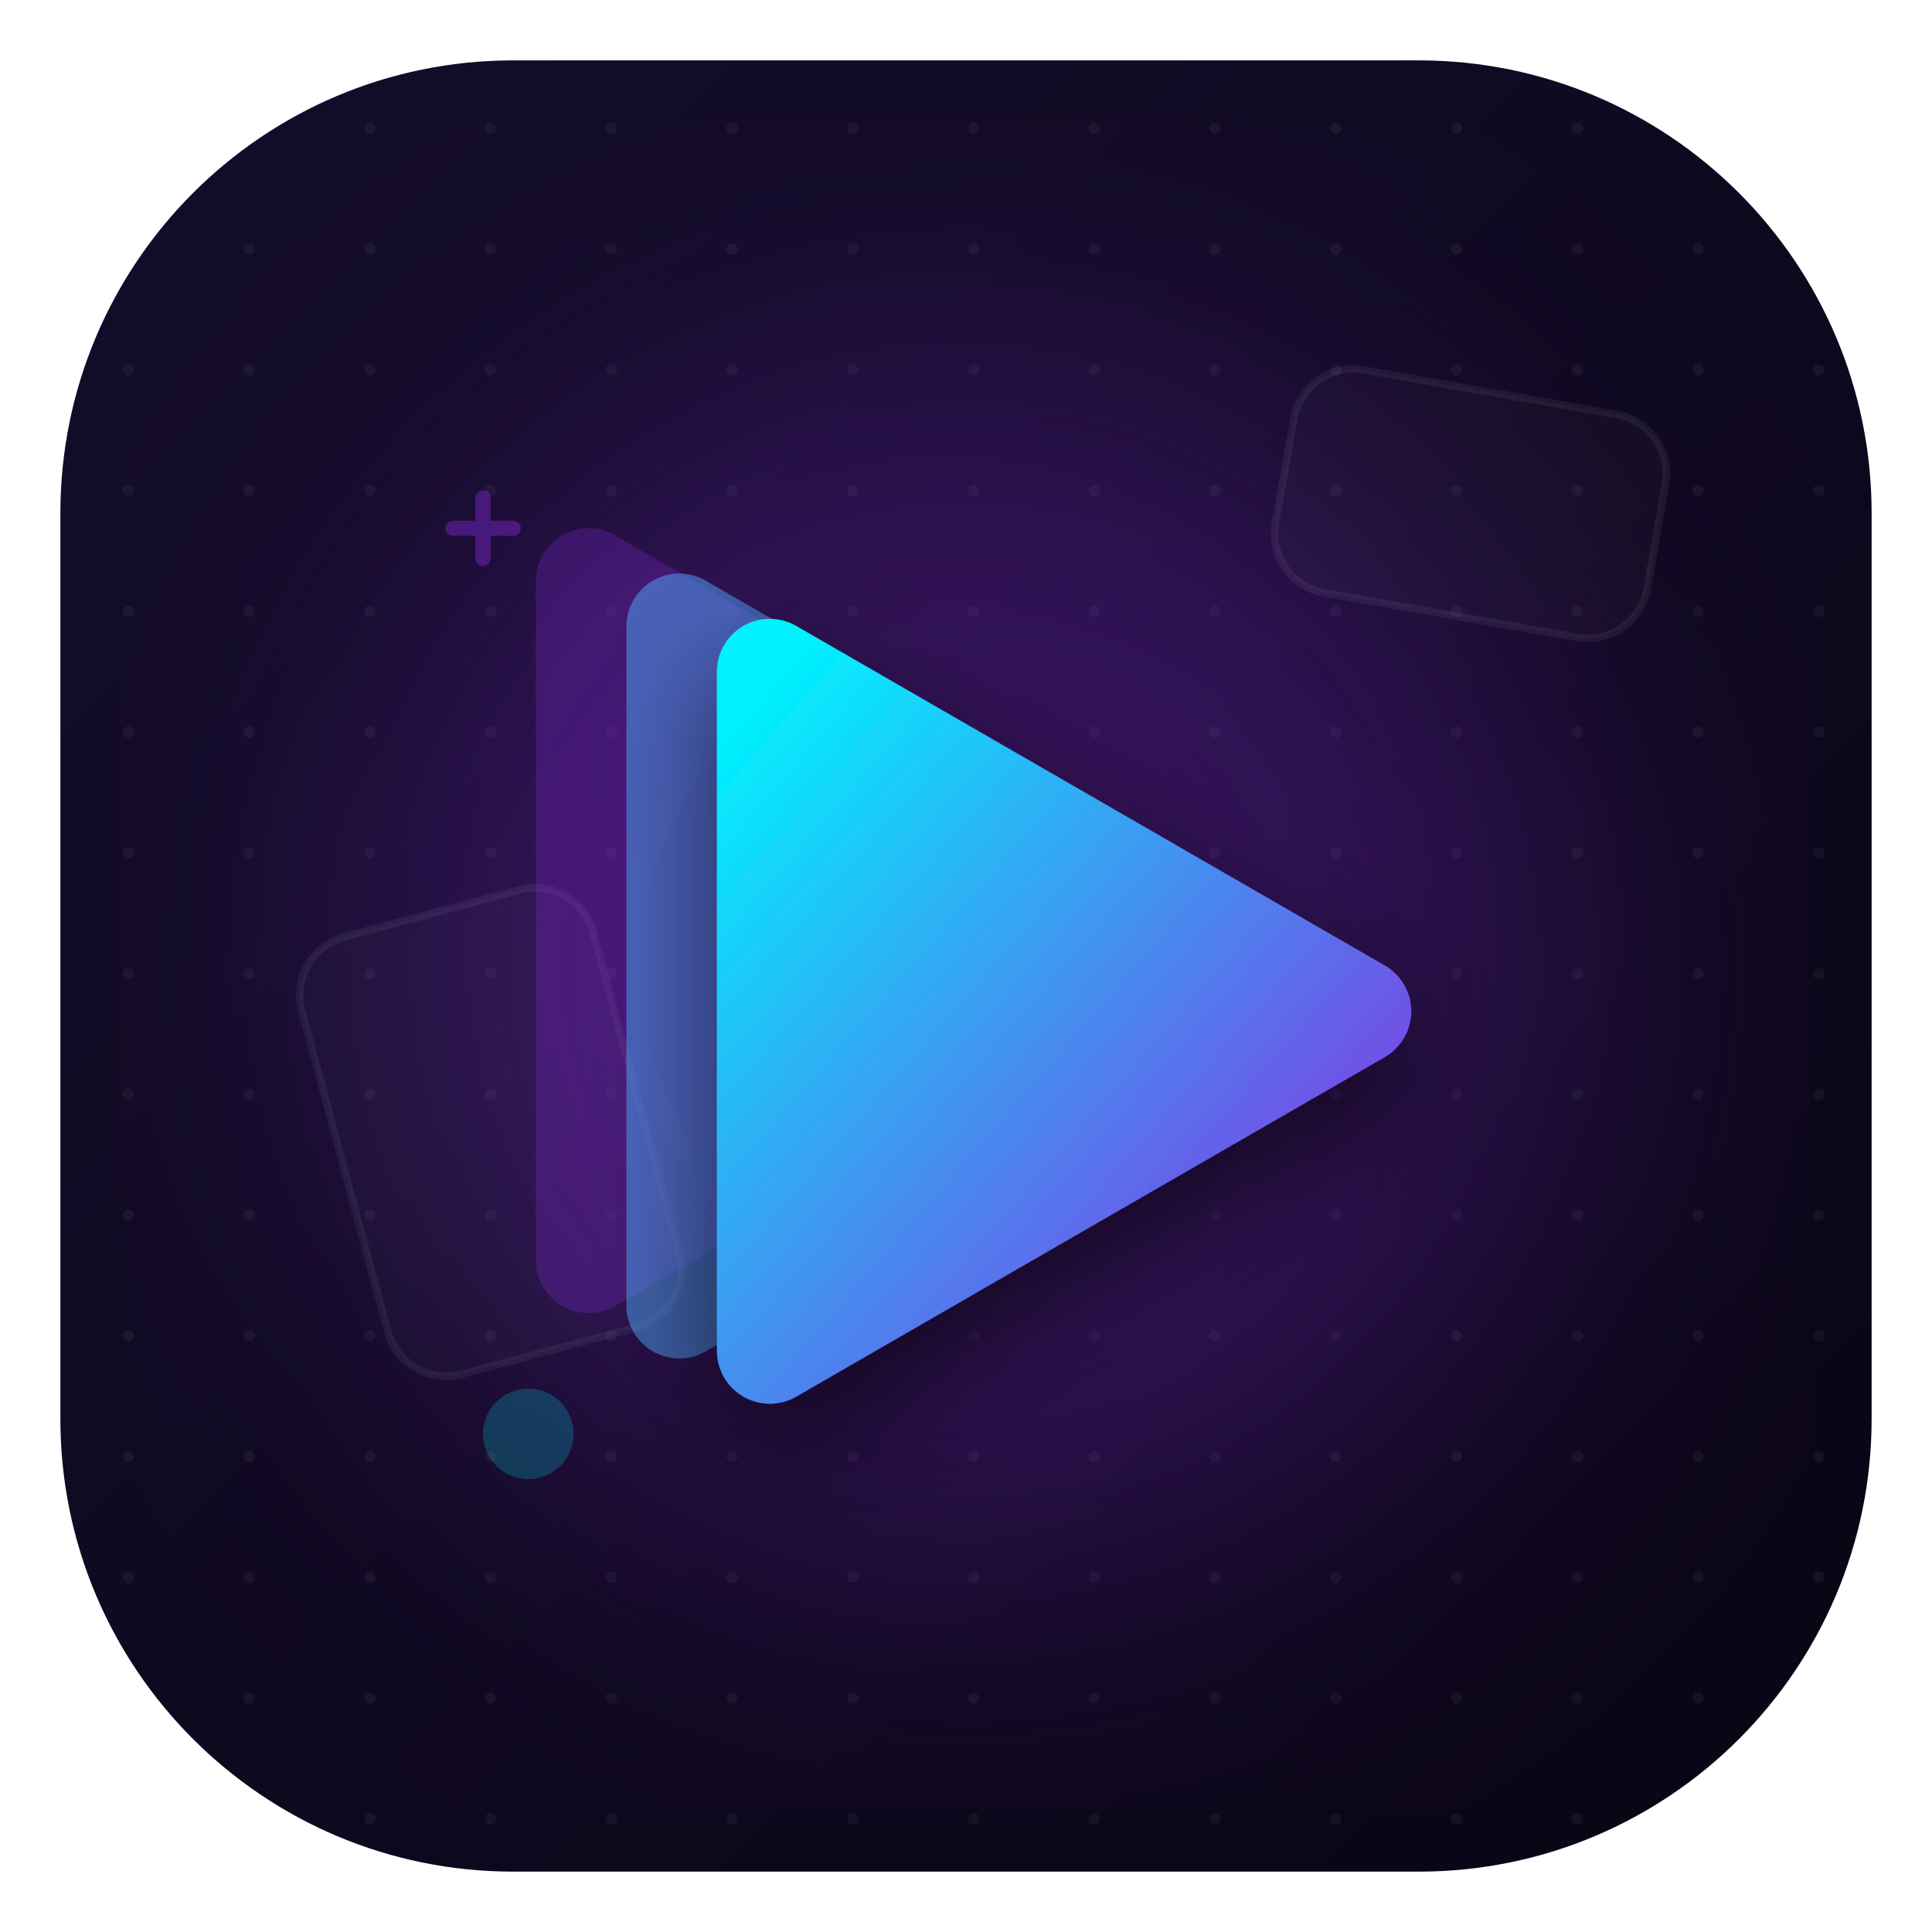
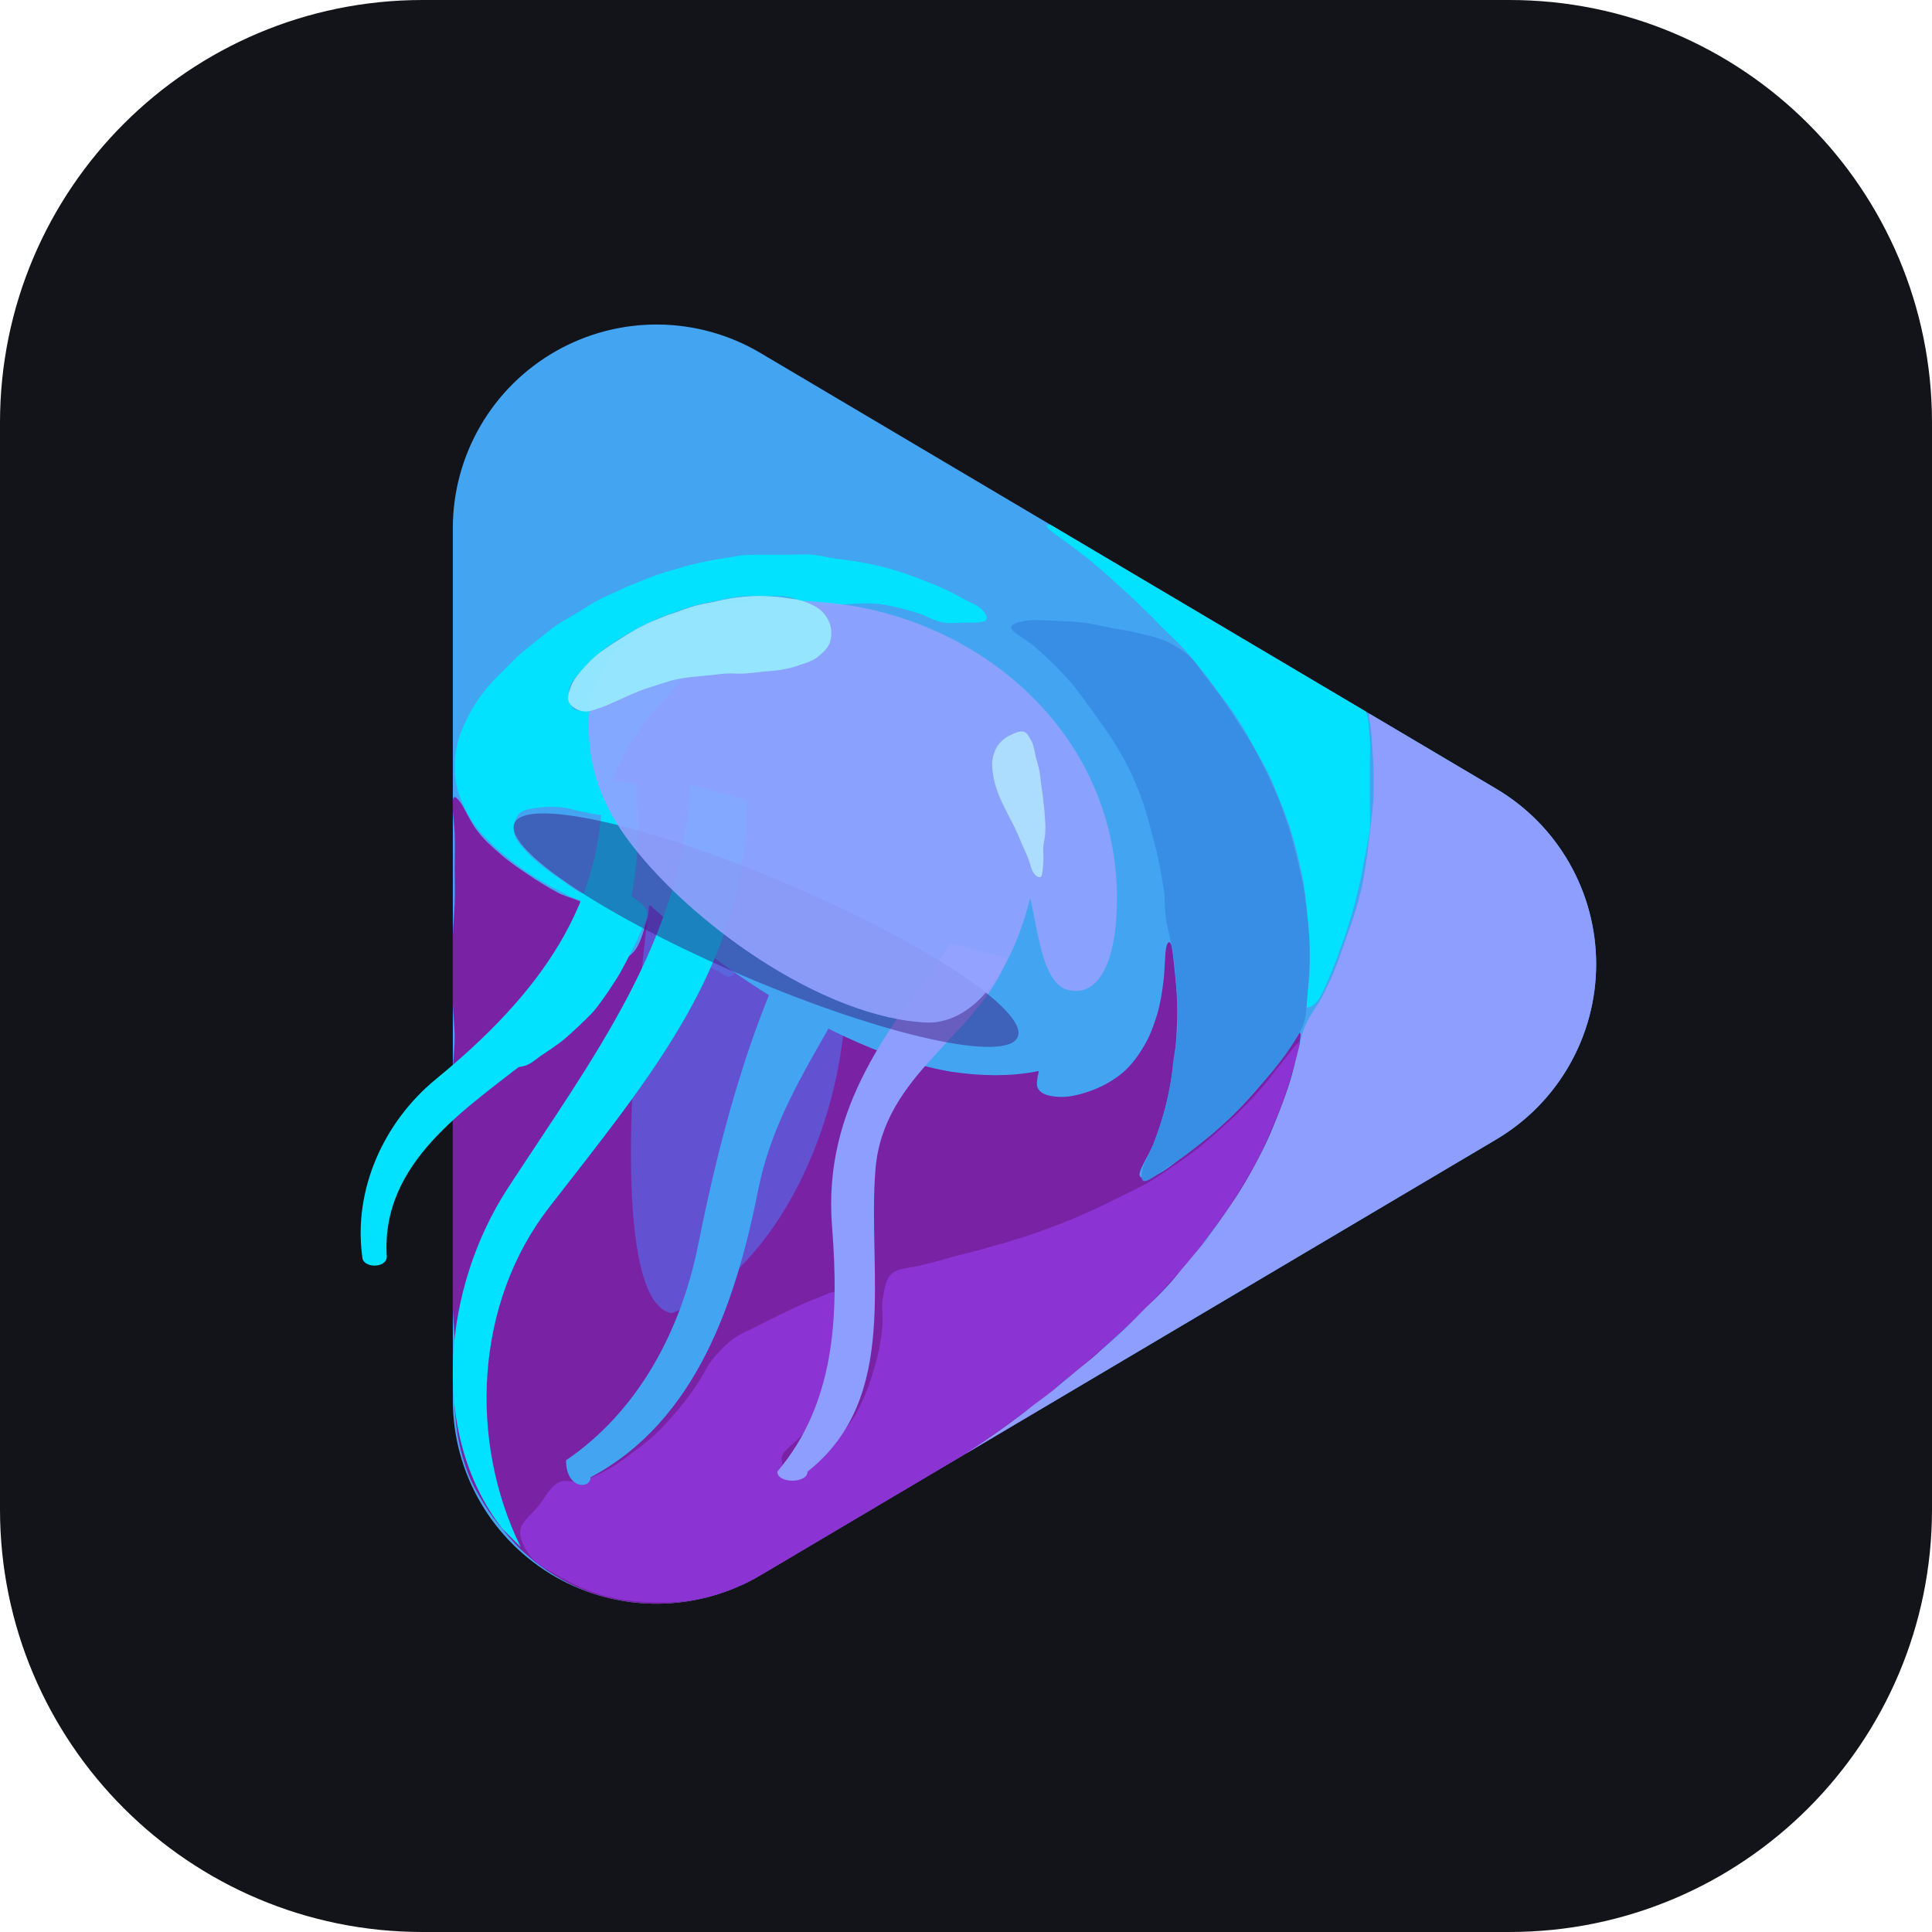
<svg xmlns="http://www.w3.org/2000/svg" viewBox="0 0 512 512">
  <defs>
-     <linearGradient id="a" x1="0%" y1="0%" x2="100%" y2="100%">
-       <stop offset="0%" stop-color="#140d2b" />
-       <stop offset="100%" stop-color="#090514" />
-     </linearGradient>
-     <linearGradient id="d" x1="0%" y1="0%" x2="100%" y2="100%">
-       <stop offset="0%" stop-color="#00f2fe" />
-       <stop offset="100%" stop-color="#8a2be2" />
-     </linearGradient>
-     <filter id="c" x="-20%" y="-20%" width="140%" height="140%">
-       <feGaussianBlur stdDeviation="48" />
-     </filter>
-     <filter id="e" x="-30%" y="-30%" width="160%" height="160%">
-       <feDropShadow dx="0" dy="12" stdDeviation="16" flood-color="#000" flood-opacity=".6" />
-     </filter>
-     <pattern id="b" x="0" y="0" width="32" height="32" patternUnits="userSpaceOnUse">
-       <circle cx="2" cy="2" r="1.5" fill="rgba(255, 255, 255, 0.05)" />
-     </pattern>
+     <clipPath id="tri">
+       <path d="M120.00,140.00 A54.00,54.00 0 0 1 201.52,93.54 L396.52,209.04 A54.00,54.00 0 0 1 396.52,301.96 L201.52,417.46 A54.00,54.00 0 0 1 120.00,371.00 Z" />
+     </clipPath>
  </defs>
-   <rect x="16" y="16" width="480" height="480" rx="120" fill="url(#a)" />
-   <rect x="16" y="16" width="480" height="480" rx="120" fill="url(#b)" />
-   <circle cx="256" cy="256" r="160" fill="#8a2be2" opacity=".3" filter="url(#c)" />
-   <rect x="90" y="240" width="80" height="120" rx="16" fill="rgba(255,255,255,0.02)" stroke="rgba(255,255,255,0.06)" stroke-width="2" transform="rotate(-15 130 300)" />
-   <rect x="340" y="100" width="100" height="60" rx="16" fill="rgba(255,255,255,0.02)" stroke="rgba(255,255,255,0.06)" stroke-width="2" transform="rotate(10 370 130)" />
-   <circle cx="140" cy="380" r="12" fill="#00f2fe" opacity=".2" />
-   <path d="M120 140h16m-8-8v16" stroke="#8a2be2" stroke-width="4" stroke-linecap="round" opacity=".4" />
-   <g stroke-width="28" stroke-linejoin="round">
-     <path fill="#8a2be2" stroke="#8a2be2" opacity=".25" d="M132 142v180l156-90z" transform="translate(24 12)" />
-     <path fill="#4facfe" stroke="#4facfe" opacity=".5" d="M156 154v180l156-90z" transform="translate(24 12)" />
-     <path fill="url(#d)" stroke="url(#d)" filter="url(#e)" d="M180 166v180l156-90z" transform="translate(24 12)" />
+   <rect width="512" height="512" rx="112" fill="#13131a" />
+   <g clip-path="url(#tri)">
+     <path fill="#43a4f2" d="M120.00,140.00 A54.00,54.00 0 0 1 201.52,93.54 L396.52,209.04 A54.00,54.00 0 0 1 396.52,301.96 L201.52,417.46 A54.00,54.00 0 0 1 120.00,371.00 Z" />
+     <path fill="#02e1fd" d="M361.6,187.9C362.9,190.0 362.7,193.1 363.0,195.7C363.2,198.4 363.0,201.0 363.0,203.8C363.0,206.5 363.0,209.0 363.0,211.8C363.0,214.5 363.2,217.1 363.0,219.8C362.7,222.5 362.1,224.9 361.6,227.6C361.1,230.3 360.7,232.8 360.0,235.4C359.4,238.0 358.8,240.5 358.0,243.1C357.2,245.7 356.5,248.1 355.5,250.6C354.6,253.2 353.7,255.6 352.7,258.0C351.6,260.5 350.3,263.8 349.2,265.2C348.0,266.7 346.3,267.6 346.0,266.5C345.6,265.4 346.9,261.4 347.0,258.7C347.2,256.0 347.1,253.4 347.0,250.7C346.9,247.9 346.7,245.4 346.5,242.7C346.2,240.0 346.0,237.5 345.6,234.8C345.2,232.2 344.6,229.7 344.0,227.1C343.4,224.5 342.7,222.0 341.9,219.5C341.1,216.9 340.1,214.5 339.1,212.0C338.1,209.5 337.2,207.1 336.0,204.7C334.8,202.2 333.4,200.1 332.1,197.7C330.8,195.3 329.6,193.0 328.1,190.8C326.7,188.5 325.1,186.4 323.5,184.3C321.9,182.1 320.4,180.0 318.7,177.9C317.0,175.8 315.4,173.8 313.6,171.8C311.7,169.8 309.8,168.1 307.9,166.2C306.0,164.2 304.2,162.4 302.2,160.5C300.3,158.6 298.4,156.9 296.4,155.1C294.4,153.3 292.5,151.5 290.4,149.8C288.4,148.0 286.3,146.5 284.2,144.9C282.0,143.2 278.7,141.0 277.8,140.1C276.9,139.1 277.7,138.8 279.0,139.3C280.4,139.9 283.6,142.1 285.9,143.4C288.2,144.8 290.4,146.1 292.8,147.5C295.1,148.9 297.4,150.1 299.7,151.5C302.0,152.8 304.2,154.1 306.6,155.5C308.9,156.9 311.1,158.3 313.4,159.6C315.8,161.0 318.0,162.2 320.4,163.6C322.7,164.9 324.9,166.2 327.2,167.6C329.6,169.0 331.7,170.4 334.1,171.7C336.4,173.1 338.7,174.4 341.0,175.7C343.4,177.0 345.6,178.3 348.0,179.7C350.3,181.0 352.6,182.3 354.9,183.7C357.2,185.1 360.2,185.9 361.6,187.9Z" />
+     <path fill="#7a22a4" d="M171.3,244.3C172.2,241.4 172.5,238.6 173.1,235.6C173.6,232.6 173.2,227.6 174.5,226.8C175.8,225.9 179.6,228.4 180.9,230.4C182.1,232.5 182.1,235.8 182.0,238.7C181.9,241.6 180.9,244.6 180.4,247.5C179.9,250.4 177.6,254.1 178.8,255.5C180.0,257.0 185.0,255.7 187.6,256.2C190.2,256.7 192.5,259.7 194.0,258.6C195.4,257.5 195.1,252.2 196.1,249.9C197.1,247.6 197.9,245.3 199.9,245.2C201.9,245.1 205.0,248.2 207.8,249.4C210.6,250.7 215.7,250.8 216.3,252.4C216.9,254.0 213.3,256.6 211.4,258.8C209.6,261.0 205.1,263.7 205.3,265.4C205.5,267.0 209.9,267.8 212.6,268.5C215.4,269.3 218.8,270.7 221.4,270.1C224.1,269.4 226.0,266.6 228.4,264.8C230.8,263.0 234.8,260.8 235.6,259.4C236.4,258.0 233.2,257.1 233.3,256.4C233.3,255.8 233.9,255.7 235.9,255.5C237.8,255.3 241.8,255.5 244.9,255.5C247.9,255.5 250.8,255.5 253.9,255.5C256.9,255.5 259.8,255.5 262.9,255.5C266.0,255.5 269.8,254.5 271.9,255.5C274.0,256.6 274.5,259.1 275.0,261.6C275.5,264.2 274.8,267.6 275.0,270.7C275.2,273.7 276.0,276.5 276.0,279.5C276.0,282.5 274.2,286.4 275.0,288.3C275.9,290.2 278.5,290.6 281.0,290.7C283.5,290.8 287.0,289.9 289.8,288.8C292.6,287.7 295.2,286.2 297.5,284.3C299.8,282.3 301.6,279.9 303.1,277.3C304.7,274.7 305.7,271.9 306.6,269.0C307.5,266.1 307.9,263.3 308.3,260.3C308.7,257.3 308.7,253.0 309.0,251.4C309.3,249.7 309.9,249.1 310.4,250.4C310.8,251.7 311.2,256.2 311.5,259.2C311.8,262.2 312.0,265.1 312.0,268.2C312.0,271.2 311.8,274.1 311.6,277.1C311.3,280.1 310.9,282.9 310.4,285.9C309.9,288.9 309.4,291.7 308.5,294.7C307.7,297.6 306.8,300.3 305.7,303.2C304.5,306.0 301.8,310.0 302.0,311.4C302.1,312.7 304.5,312.2 306.6,311.3C308.6,310.4 311.5,308.0 314.0,306.2C316.4,304.4 318.7,302.6 321.0,300.7C323.3,298.7 325.5,296.8 327.6,294.6C329.8,292.5 331.7,290.3 333.7,288.0C335.7,285.7 337.5,283.4 339.3,281.0C341.1,278.6 343.8,273.6 344.5,273.7C345.1,273.9 343.8,279.2 343.1,282.1C342.4,285.0 341.5,287.8 340.5,290.7C339.5,293.6 338.4,296.2 337.2,299.1C336.0,301.9 334.8,304.5 333.4,307.2C332.0,309.9 330.6,312.4 329.0,315.0C327.4,317.6 325.8,320.0 324.0,322.5C322.2,325.0 320.4,327.2 318.6,329.6C316.7,332.0 315.1,334.4 313.1,336.7C311.1,339.0 309.1,341.1 307.0,343.3C304.9,345.5 302.8,347.5 300.6,349.6C298.4,351.8 296.3,353.7 294.0,355.7C291.8,357.8 289.7,359.8 287.4,361.8C285.1,363.7 282.5,365.3 280.4,367.3C278.3,369.4 277.0,371.8 275.0,373.8C273.0,375.8 271.0,377.5 268.6,379.1C266.2,380.8 263.4,382.1 260.8,383.6C258.2,385.1 255.7,386.6 253.1,388.1C250.4,389.7 247.9,391.1 245.3,392.6C242.6,394.1 240.2,395.6 237.5,397.2C234.9,398.7 232.4,400.1 229.7,401.6C227.1,403.2 224.6,404.6 222.0,406.2C219.4,407.8 216.9,409.3 214.3,410.8C211.7,412.4 209.1,413.8 206.5,415.3C203.8,416.8 201.4,418.4 198.7,419.7C195.9,421.0 193.2,421.9 190.3,422.8C187.3,423.7 184.5,424.5 181.5,424.9C178.5,425.3 175.6,425.1 172.5,425.0C169.5,424.9 166.6,424.6 163.6,424.0C160.6,423.5 157.8,422.6 155.0,421.5C152.2,420.4 149.6,419.1 147.0,417.5C144.4,415.9 142.0,414.2 139.8,412.2C137.5,410.3 135.5,408.1 133.6,405.8C131.6,403.5 129.9,401.2 128.3,398.6C126.7,396.0 125.2,393.5 124.1,390.6C123.0,387.8 122.2,385.0 121.6,382.0C121.0,379.0 120.7,376.2 120.5,373.1C120.3,370.1 120.5,367.2 120.5,364.1C120.5,361.0 120.6,358.0 120.5,355.1C120.4,352.2 120.1,349.7 120.0,346.8C119.9,343.8 120.0,340.8 120.0,337.8C120.0,334.7 120.0,331.9 120.0,328.9C120.0,325.8 120.0,322.9 120.0,319.8C120.0,316.8 120.0,313.9 120.0,310.8C120.0,307.8 120.0,304.9 120.0,301.8C120.0,298.8 120.0,295.9 120.0,292.8C120.0,289.8 119.9,286.9 120.0,283.8C120.1,280.8 120.5,277.9 120.5,274.9C120.5,271.8 120.1,269.0 120.0,265.9C119.9,262.9 120.0,260.0 120.0,256.9C120.0,253.9 119.9,251.1 120.0,248.0C120.1,245.0 120.4,242.1 120.5,239.1C120.6,236.0 120.5,233.1 120.5,230.1C120.5,227.0 120.6,224.1 120.5,221.1C120.4,218.0 119.7,213.6 120.0,212.1C120.2,210.7 120.8,211.1 121.9,212.5C123.0,213.9 124.6,217.8 126.5,220.2C128.3,222.6 130.5,224.5 132.8,226.5C135.1,228.5 137.5,230.1 140.0,231.8C142.5,233.5 145.0,235.0 147.7,236.5C150.4,238.0 154.7,238.5 155.7,240.5C156.7,242.6 154.5,246.2 153.8,248.7C153.1,251.3 150.4,254.4 151.5,255.5C152.6,256.7 157.8,256.0 160.5,255.5C163.3,255.0 165.9,254.4 167.7,252.5C169.6,250.6 170.4,247.2 171.3,244.3Z" />
+     <path fill="#8c33d4" d="M267.5,329.0C270.1,328.2 272.6,327.4 275.1,326.5C277.7,325.6 280.1,324.7 282.6,323.7C285.2,322.7 287.5,321.6 290.0,320.5C292.5,319.3 294.8,318.2 297.2,317.0C299.7,315.8 301.9,314.7 304.3,313.4C306.6,312.0 308.8,310.5 311.0,309.0C313.3,307.4 315.4,306.0 317.5,304.3C319.6,302.6 321.6,300.9 323.6,299.1C325.6,297.3 327.5,295.6 329.4,293.6C331.3,291.7 333.1,289.8 334.8,287.8C336.6,285.7 338.1,283.5 339.8,281.5C341.4,279.5 344.0,275.8 344.5,276.2C344.9,276.6 343.3,281.3 342.5,283.9C341.8,286.5 341.0,288.9 340.1,291.5C339.2,294.0 338.2,296.4 337.1,298.9C336.1,301.4 335.1,303.7 333.8,306.2C332.6,308.6 331.3,310.8 329.9,313.2C328.5,315.5 327.2,317.7 325.7,320.0C324.2,322.2 322.6,324.3 321.0,326.5C319.4,328.7 318.0,330.8 316.2,332.9C314.5,335.0 312.7,336.9 310.9,338.9C309.0,340.9 307.4,342.8 305.5,344.8C303.6,346.7 301.8,348.6 299.8,350.5C297.8,352.3 295.9,354.1 293.9,355.9C291.8,357.7 289.9,359.3 287.8,361.1C285.8,362.9 283.8,364.5 281.7,366.2C279.6,367.9 277.7,369.6 275.5,371.3C273.4,372.9 271.2,374.4 269.0,376.0C266.8,377.6 264.7,379.1 262.5,380.7C260.3,382.2 258.3,383.8 256.0,385.3C253.8,386.9 251.6,388.3 249.3,389.8C247.0,391.3 244.9,392.7 242.5,394.0C240.1,395.4 237.8,396.4 235.4,397.8C233.0,399.1 230.9,400.6 228.6,402.0C226.2,403.3 224.0,404.6 221.6,405.9C219.3,407.3 217.1,408.6 214.7,410.0C212.4,411.4 210.2,412.7 207.8,414.1C205.5,415.5 203.3,416.9 200.9,418.1C198.4,419.3 196.0,420.3 193.5,421.3C191.0,422.2 188.5,423.1 185.9,423.6C183.3,424.2 180.7,424.5 178.0,424.6C175.3,424.7 172.8,424.7 170.1,424.5C167.4,424.3 164.8,424.0 162.2,423.4C159.5,422.8 157.0,422.0 154.5,420.9C152.0,419.9 149.7,418.6 147.4,417.3C145.1,415.9 142.5,414.8 140.9,412.8C139.2,410.8 137.6,407.9 137.9,405.5C138.2,403.2 141.0,401.2 142.7,399.1C144.3,397.0 145.8,394.1 147.8,393.0C149.8,391.8 151.9,393.1 154.3,392.5C156.6,391.8 159.2,390.5 161.5,389.2C163.9,387.8 166.0,386.2 168.1,384.6C170.3,383.0 172.3,381.4 174.3,379.5C176.2,377.6 177.9,375.7 179.7,373.6C181.4,371.5 183.0,369.5 184.5,367.2C186.1,365.0 187.1,362.5 188.7,360.4C190.4,358.3 192.1,356.5 194.2,354.9C196.3,353.3 198.9,352.4 201.3,351.1C203.7,349.9 206.0,348.7 208.4,347.6C210.9,346.4 213.4,345.2 215.8,344.3C218.2,343.5 221.5,341.5 222.7,342.6C223.9,343.7 223.1,347.9 223.0,350.6C222.9,353.3 222.5,355.9 222.0,358.5C221.5,361.2 221.0,363.6 220.2,366.2C219.3,368.7 218.3,371.1 217.0,373.5C215.7,375.9 214.2,378.0 212.6,380.2C210.9,382.3 207.6,384.2 207.2,386.1C206.8,388.0 208.6,391.4 210.2,391.5C211.9,391.7 214.8,388.8 216.8,387.0C218.8,385.2 220.5,383.2 222.2,381.1C223.9,379.0 225.5,376.9 226.9,374.6C228.2,372.2 229.2,369.8 230.2,367.3C231.1,364.7 231.8,362.3 232.5,359.6C233.1,357.0 233.6,354.5 233.8,351.8C234.1,349.1 233.5,346.2 234.0,343.8C234.5,341.3 234.7,338.8 236.5,337.4C238.2,336.0 241.6,336.0 244.2,335.3C246.9,334.6 249.4,334.0 252.0,333.2C254.6,332.5 257.1,331.9 259.8,331.2C262.4,330.4 264.9,329.8 267.5,329.0Z" />
+     <path fill="#388de4" d="M343.5,226.5C344.1,229.0 344.7,231.3 345.2,233.8C345.7,236.4 346.0,238.7 346.3,241.3C346.6,243.8 346.8,246.2 347.0,248.7C347.1,251.3 347.1,253.7 347.0,256.3C346.9,258.8 346.7,261.2 346.5,263.7C346.2,266.3 346.3,268.8 345.5,271.2C344.7,273.5 343.3,275.6 341.9,277.7C340.5,279.8 339.0,281.7 337.4,283.7C335.8,285.7 334.1,287.4 332.4,289.3C330.7,291.3 329.1,293.1 327.3,294.9C325.5,296.7 323.7,298.3 321.8,300.0C319.9,301.6 318.0,303.2 316.0,304.7C313.9,306.3 312.0,307.7 309.8,309.1C307.7,310.5 304.6,313.0 303.4,313.0C302.2,313.1 302.5,311.2 302.9,309.4C303.4,307.7 305.0,304.9 305.9,302.5C306.8,300.1 307.6,297.8 308.3,295.4C309.0,292.9 309.5,290.6 310.0,288.1C310.5,285.6 310.7,283.2 311.0,280.7C311.4,278.2 311.8,275.8 312.0,273.3C312.2,270.7 312.1,268.3 312.0,265.7C311.9,263.2 311.8,260.8 311.5,258.2C311.3,255.7 311.0,253.3 310.5,250.8C310.1,248.3 309.4,246.1 309.0,243.6C308.6,241.1 308.8,238.7 308.5,236.2C308.1,233.6 307.7,231.3 307.2,228.8C306.7,226.3 306.1,223.9 305.4,221.4C304.7,219.0 304.0,216.6 303.2,214.2C302.3,211.8 301.4,209.6 300.4,207.2C299.3,204.9 298.2,202.8 297.0,200.5C295.8,198.2 294.7,196.1 293.3,193.9C291.9,191.8 290.5,189.8 289.0,187.7C287.5,185.7 286.1,183.7 284.5,181.7C282.9,179.8 281.2,178.0 279.4,176.2C277.6,174.4 275.8,172.8 273.9,171.1C271.9,169.5 268.3,167.6 268.0,166.5C267.6,165.4 270.0,164.8 271.9,164.5C273.9,164.2 276.9,164.4 279.5,164.5C282.0,164.6 284.4,164.7 287.0,165.0C289.5,165.3 291.8,165.9 294.4,166.4C296.9,166.8 299.3,167.2 301.7,167.8C304.2,168.4 306.7,168.9 309.0,169.9C311.3,171.0 313.3,172.3 315.2,173.9C317.0,175.6 318.3,177.8 319.9,179.8C321.4,181.8 322.9,183.7 324.4,185.8C325.8,187.9 327.2,189.9 328.5,192.1C329.9,194.2 331.3,196.2 332.5,198.5C333.7,200.7 334.8,202.9 335.9,205.2C337.0,207.6 338.0,209.7 339.0,212.1C339.9,214.5 340.7,216.8 341.5,219.2C342.3,221.7 342.9,224.0 343.5,226.5Z" />
+     <path fill="#8e9efe" d="M286.1,362.6C288.2,360.9 290.2,359.3 292.2,357.5C294.3,355.8 296.1,354.0 298.1,352.2C300.0,350.3 301.8,348.4 303.7,346.5C305.7,344.6 307.6,342.9 309.4,340.9C311.2,338.9 312.7,336.8 314.5,334.8C316.2,332.7 317.9,330.8 319.6,328.7C321.2,326.5 322.7,324.4 324.2,322.2C325.7,320.0 327.2,317.9 328.6,315.6C330.1,313.3 331.3,311.0 332.6,308.7C333.9,306.3 335.1,304.0 336.2,301.6C337.3,299.1 338.2,296.7 339.2,294.2C340.2,291.6 341.1,289.2 341.9,286.6C342.7,284.1 343.2,281.5 343.9,278.9C344.6,276.3 345.0,273.8 346.1,271.4C347.2,268.9 348.9,266.9 350.2,264.5C351.4,262.1 352.6,259.8 353.6,257.3C354.6,254.8 355.4,252.4 356.3,249.9C357.2,247.3 358.1,244.9 358.9,242.4C359.7,239.8 360.4,237.3 361.0,234.7C361.5,232.1 361.9,229.6 362.3,226.9C362.6,224.3 362.9,221.7 363.2,219.1C363.5,216.4 363.9,213.9 364.0,211.2C364.1,208.5 364.0,205.9 364.0,203.2C363.9,200.5 363.6,197.8 363.5,195.3C363.4,192.8 362.2,188.8 363.3,188.3C364.5,187.8 367.9,190.9 370.2,192.3C372.5,193.7 374.7,195.1 377.0,196.5C379.3,197.9 381.6,199.1 383.9,200.5C386.3,201.8 388.4,203.1 390.8,204.5C393.1,205.9 395.4,207.1 397.6,208.6C399.9,210.1 401.9,211.7 403.9,213.4C405.9,215.2 407.6,217.1 409.4,219.2C411.2,221.2 412.8,223.2 414.3,225.4C415.8,227.7 417.0,230.0 418.1,232.4C419.1,234.9 420.0,237.3 420.7,239.9C421.5,242.5 422.1,245.0 422.5,247.7C422.9,250.3 423.0,252.9 423.0,255.6C423.0,258.3 422.9,260.9 422.6,263.5C422.3,266.2 421.9,268.8 421.2,271.4C420.4,274.0 419.4,276.4 418.3,278.8C417.2,281.3 416.2,283.6 414.7,285.9C413.3,288.2 411.7,290.2 409.9,292.3C408.2,294.4 406.6,296.3 404.6,298.2C402.6,300.0 400.5,301.5 398.3,303.0C396.0,304.5 393.7,305.7 391.4,307.0C389.1,308.4 386.9,309.8 384.6,311.1C382.2,312.5 380.0,313.7 377.7,315.1C375.3,316.4 373.1,317.8 370.8,319.1C368.5,320.5 366.2,321.7 363.9,323.1C361.6,324.4 359.4,325.8 357.1,327.2C354.8,328.6 352.5,329.8 350.2,331.2C347.8,332.5 345.6,333.8 343.3,335.1C340.9,336.5 338.8,337.8 336.4,339.2C334.1,340.6 331.9,341.9 329.5,343.2C327.2,344.6 325.0,345.8 322.6,347.2C320.3,348.6 318.2,349.9 315.8,351.3C313.5,352.7 311.3,353.9 308.9,355.3C306.6,356.6 304.3,357.9 302.0,359.2C299.7,360.6 297.4,361.9 295.1,363.2C292.8,364.6 290.6,366.0 288.3,367.3C286.0,368.7 283.7,369.9 281.4,371.3C279.0,372.6 276.8,373.9 274.5,375.2C272.1,376.6 270.0,378.0 267.7,379.4C265.3,380.8 263.0,382.2 260.8,383.4C258.5,384.6 254.3,386.7 254.3,386.5C254.3,386.2 258.6,383.5 260.9,381.9C263.1,380.4 265.2,378.9 267.4,377.3C269.6,375.7 271.6,374.2 273.7,372.5C275.9,370.9 277.9,369.4 280.0,367.7C282.2,366.0 284.0,364.3 286.1,362.6Z" />
+     <path fill="#5e5ad9" fill-opacity="0.85" d="M172,240 L224,268 C222,302 204,338 178,348 C166,346 164,305 172,240 Z" />
+     <path fill="#43a4f2" d="M195,152 C248,148 307,180 307,238 C307,274 285,289 252,284 C222,279 180,252 155,222 Z" />
+     <path fill="#02e1fd" d="M169.7,247.2C168.9,249.1 168.0,250.8 167.1,252.6C166.2,254.4 165.3,256.1 164.3,257.9C163.3,259.6 162.2,261.2 161.1,262.9C159.9,264.6 158.8,266.2 157.5,267.8C156.2,269.3 154.7,270.6 153.3,272.0C151.8,273.4 150.4,274.7 148.8,276.0C147.2,277.2 145.6,278.3 143.9,279.4C142.2,280.5 140.8,282.0 138.9,282.5C137.0,283.1 134.9,282.5 132.9,282.5C130.8,282.5 128.9,282.5 126.9,282.5C124.8,282.5 121.5,283.1 120.9,282.5C120.3,282.0 122.1,280.5 123.4,279.4C124.7,278.3 126.7,277.1 128.3,275.9C130.0,274.8 131.6,273.7 133.2,272.5C134.9,271.3 136.5,270.2 138.0,269.0C139.6,267.7 141.2,266.6 142.6,265.1C144.1,263.7 145.3,262.2 146.6,260.7C147.9,259.1 149.1,257.6 150.2,255.9C151.4,254.3 152.4,252.6 153.4,250.8C154.3,249.0 155.4,247.2 155.8,245.4C156.2,243.5 156.7,241.4 155.8,240.0C155.0,238.7 152.3,238.2 150.5,237.3C148.7,236.3 147.0,235.5 145.2,234.5C143.5,233.5 141.8,232.5 140.1,231.4C138.4,230.3 136.9,229.1 135.3,227.9C133.7,226.6 132.2,225.4 130.7,224.0C129.3,222.6 127.8,221.2 126.6,219.7C125.3,218.1 124.3,216.4 123.4,214.6C122.5,212.8 121.7,211.0 121.2,209.0C120.7,207.1 120.5,205.1 120.5,203.1C120.5,201.1 120.7,199.2 121.2,197.2C121.6,195.2 122.4,193.4 123.2,191.6C124.1,189.7 125.0,188.0 126.1,186.3C127.2,184.6 128.4,183.1 129.7,181.5C131.0,180.0 132.4,178.7 133.9,177.2C135.3,175.8 136.6,174.4 138.1,173.1C139.7,171.8 141.2,170.6 142.8,169.3C144.4,168.1 145.8,166.8 147.5,165.7C149.2,164.5 150.9,163.7 152.6,162.6C154.4,161.6 155.9,160.5 157.7,159.5C159.5,158.5 161.3,157.7 163.1,156.9C164.9,156.0 166.7,155.2 168.6,154.5C170.5,153.7 172.3,153.0 174.2,152.3C176.1,151.7 177.9,151.1 179.9,150.6C181.8,150.0 183.6,149.5 185.6,149.1C187.6,148.6 189.5,148.3 191.5,148.0C193.5,147.7 195.3,147.3 197.4,147.1C199.4,147.0 201.3,147.0 203.4,147.0C205.4,147.0 207.3,147.0 209.4,147.0C211.4,147.0 213.3,146.8 215.4,147.0C217.4,147.2 219.2,147.7 221.2,148.0C223.2,148.3 225.1,148.5 227.1,148.8C229.1,149.2 231.0,149.5 233.0,150.0C234.9,150.4 236.7,151.0 238.7,151.6C240.6,152.2 242.3,152.9 244.2,153.6C246.1,154.3 247.9,155.0 249.8,155.9C251.6,156.7 253.4,157.6 255.1,158.6C256.9,159.5 259.3,160.5 260.3,161.6C261.3,162.6 262.0,163.9 261.1,164.5C260.2,165.1 257.1,165.0 255.1,165.0C253.1,165.1 251.2,165.3 249.3,164.8C247.3,164.4 245.6,163.3 243.7,162.6C241.8,162.0 240.0,161.5 238.0,161.0C236.0,160.6 234.1,160.1 232.1,160.0C230.1,159.8 228.1,159.9 226.1,160.0C224.1,160.1 222.1,160.5 220.2,160.5C218.2,160.5 216.4,160.3 214.5,159.9C212.6,159.5 210.8,158.5 208.8,158.2C206.8,157.8 204.9,158.0 202.8,158.0C200.8,158.0 198.9,157.8 196.8,158.0C194.8,158.1 192.9,158.6 190.9,159.0C189.0,159.4 187.1,159.7 185.1,160.2C183.2,160.7 181.3,161.3 179.4,162.0C177.5,162.7 175.7,163.3 173.9,164.1C172.0,164.9 170.3,165.8 168.5,166.7C166.7,167.7 165.0,168.7 163.3,169.8C161.6,170.9 160.0,172.0 158.5,173.3C157.0,174.6 155.6,175.9 154.3,177.5C153.0,179.0 151.3,180.6 150.9,182.3C150.5,184.1 150.9,186.8 152.0,187.8C153.2,188.7 155.9,188.4 157.8,188.1C159.7,187.8 161.5,186.8 163.4,186.1C165.3,185.3 167.0,184.3 168.8,183.6C170.7,182.8 172.5,182.1 174.4,181.5C176.3,180.9 179.7,179.6 180.1,180.1C180.5,180.6 178.0,183.0 176.8,184.5C175.5,186.0 174.1,187.3 172.8,188.9C171.5,190.4 170.4,192.0 169.2,193.7C168.1,195.4 167.0,197.0 166.0,198.7C165.0,200.5 164.2,202.3 163.4,204.1C162.6,206.0 161.9,207.8 161.4,209.8C160.8,211.7 161.1,214.6 160.0,215.5C159.0,216.5 156.8,215.5 154.9,215.2C153.1,215.0 151.1,214.2 149.1,214.0C147.1,213.8 145.2,213.7 143.2,214.0C141.3,214.2 138.8,214.4 137.6,215.6C136.4,216.8 136.0,219.3 136.3,221.0C136.7,222.8 138.4,224.4 139.7,225.9C141.0,227.4 142.6,228.6 144.2,229.9C145.8,231.2 147.4,232.2 149.1,233.4C150.7,234.5 152.5,236.1 154.1,236.6C155.7,237.0 157.2,236.3 158.5,236.0C159.9,235.6 160.7,234.2 162.2,234.4C163.7,234.7 165.7,236.3 167.3,237.5C168.9,238.7 171.0,239.8 171.4,241.5C171.9,243.1 170.4,245.3 169.7,247.2Z" />
+     <path fill="#02e1fd" d="M183.0,208.0 C180.9,249.4 156.9,280.6 134.5,315.0 C117.6,341.0 113.4,379.4 133.0,405.0 L138.0,410.0 C124.1,381.6 125.9,345.3 145.5,320.0 C172.4,285.3 198.0,255.4 198.0,212.0 Z" />
+     <path fill="#43a4f2" d="M216.0,238.0 C200.1,266.6 191.5,297.6 185.0,330.0 C180.4,352.8 169.1,374.0 150.0,387.0 C150.0,394.7 156.5,394.7 156.5,391.5 C184.7,376.5 195.1,344.7 201.0,315.0 C206.6,287.2 225.9,268.0 234.0,242.0 Z" />
+     <path fill="#8e9efe" d="M252.0,250.0 C236.1,272.2 218.0,293.1 220.5,325.0 C222.4,349.1 221.2,372.0 206.0,390.0 C206.0,393.2 214.0,393.2 214.0,390.0 C238.8,370.4 229.8,337.2 232.0,310.0 C234.0,284.5 259.0,274.6 267.0,254.0 Z" />
  </g>
+   <path fill="#02e1fd" d="M159.5,206.0 C160.8,239.4 142.8,263.6 115.5,286.0 C101.6,297.4 93.6,315.4 96.0,333.0 C96.0,336.2 102.5,336.2 102.5,333.0 C100.9,307.8 123.8,293.7 141.0,280.0 C165.7,260.2 170.9,234.8 168.5,208.0 Z" />
+   <path fill="#3a1278" fill-opacity="0.46" d="M269.7,274.8 C266.8,281.7 234.6,274.6 197.7,258.9 C160.9,243.3 133.4,225.0 136.3,218.2 C139.2,211.3 171.4,218.4 208.3,234.1 C245.1,249.7 272.6,268.0 269.7,274.8 Z" />
+   <path fill="#94a2ff" fill-opacity="0.88" d="M156,192 C156,164 188,156 222,160 C262,165 296,196 296,238 C296,257 290,265 282,262 C276,259 275,246 273,238 C268,258 258,271 246,271 C218,270 182,244 166,222 C158,211 156,201 156,192 Z" />
+   <path fill="#96e8ff" fill-opacity="0.95" d="M179.6,162.1C181.1,161.5 182.6,161.0 184.3,160.5C185.9,160.1 187.4,159.8 189.1,159.5C190.7,159.1 192.3,158.8 193.9,158.5C195.6,158.3 197.1,158.1 198.8,158.0C200.4,157.9 202.0,157.9 203.7,158.0C205.4,158.1 206.9,158.2 208.6,158.5C210.2,158.7 211.9,158.9 213.4,159.5C215.0,160.1 216.5,160.8 217.7,161.9C218.8,163.0 219.8,164.5 220.1,166.0C220.5,167.6 220.3,169.4 219.7,170.8C219.0,172.2 217.6,173.4 216.3,174.4C214.9,175.3 213.3,175.8 211.7,176.3C210.2,176.9 208.6,177.2 207.0,177.5C205.3,177.8 203.7,177.8 202.1,178.0C200.4,178.2 198.9,178.4 197.2,178.5C195.6,178.6 194.0,178.4 192.3,178.5C190.6,178.6 189.1,178.9 187.4,179.0C185.8,179.2 184.2,179.3 182.5,179.5C180.9,179.7 179.3,180.0 177.7,180.4C176.1,180.9 174.6,181.4 173.0,181.9C171.4,182.4 169.9,182.9 168.3,183.6C166.8,184.2 165.4,184.9 163.8,185.6C162.3,186.2 160.9,187.0 159.3,187.5C157.7,188.0 156.0,188.8 154.5,188.5C153.0,188.3 151.2,187.2 150.7,185.9C150.2,184.7 151.0,182.7 151.6,181.2C152.3,179.7 153.4,178.5 154.5,177.2C155.6,176.0 156.7,174.8 158.0,173.7C159.3,172.6 160.6,171.8 162.0,170.8C163.4,169.9 164.7,169.1 166.1,168.2C167.6,167.3 168.9,166.5 170.4,165.8C171.9,165.0 173.4,164.4 174.9,163.8C176.5,163.1 178.0,162.6 179.6,162.1Z" />
+   <path fill="#b8f0ff" fill-opacity="0.75" d="M269.3,220.2C268.8,218.9 268.1,217.8 267.5,216.6C266.9,215.3 266.3,214.2 265.7,213.0C265.1,211.7 264.6,210.6 264.2,209.3C263.7,208.0 263.4,206.7 263.2,205.4C263.0,204.0 262.8,202.7 263.0,201.4C263.2,200.0 263.7,198.7 264.4,197.6C265.2,196.5 266.2,195.6 267.4,195.0C268.6,194.4 270.2,193.6 271.3,193.9C272.3,194.2 272.9,195.6 273.5,196.7C274.0,197.8 274.2,199.3 274.5,200.6C274.9,201.9 275.2,203.2 275.5,204.5C275.7,205.8 275.8,207.1 276.0,208.5C276.2,209.8 276.4,211.1 276.5,212.4C276.7,213.8 276.8,215.0 276.9,216.4C277.0,217.8 277.1,219.1 277.0,220.4C277.0,221.8 276.6,223.0 276.5,224.4C276.4,225.7 276.6,227.0 276.5,228.4C276.4,229.7 276.3,231.8 275.9,232.3C275.4,232.8 274.4,232.1 273.9,231.3C273.3,230.5 273.0,228.8 272.5,227.5C272.0,226.3 271.5,225.1 270.9,223.9C270.4,222.6 269.9,221.4 269.3,220.2Z" />
</svg>
